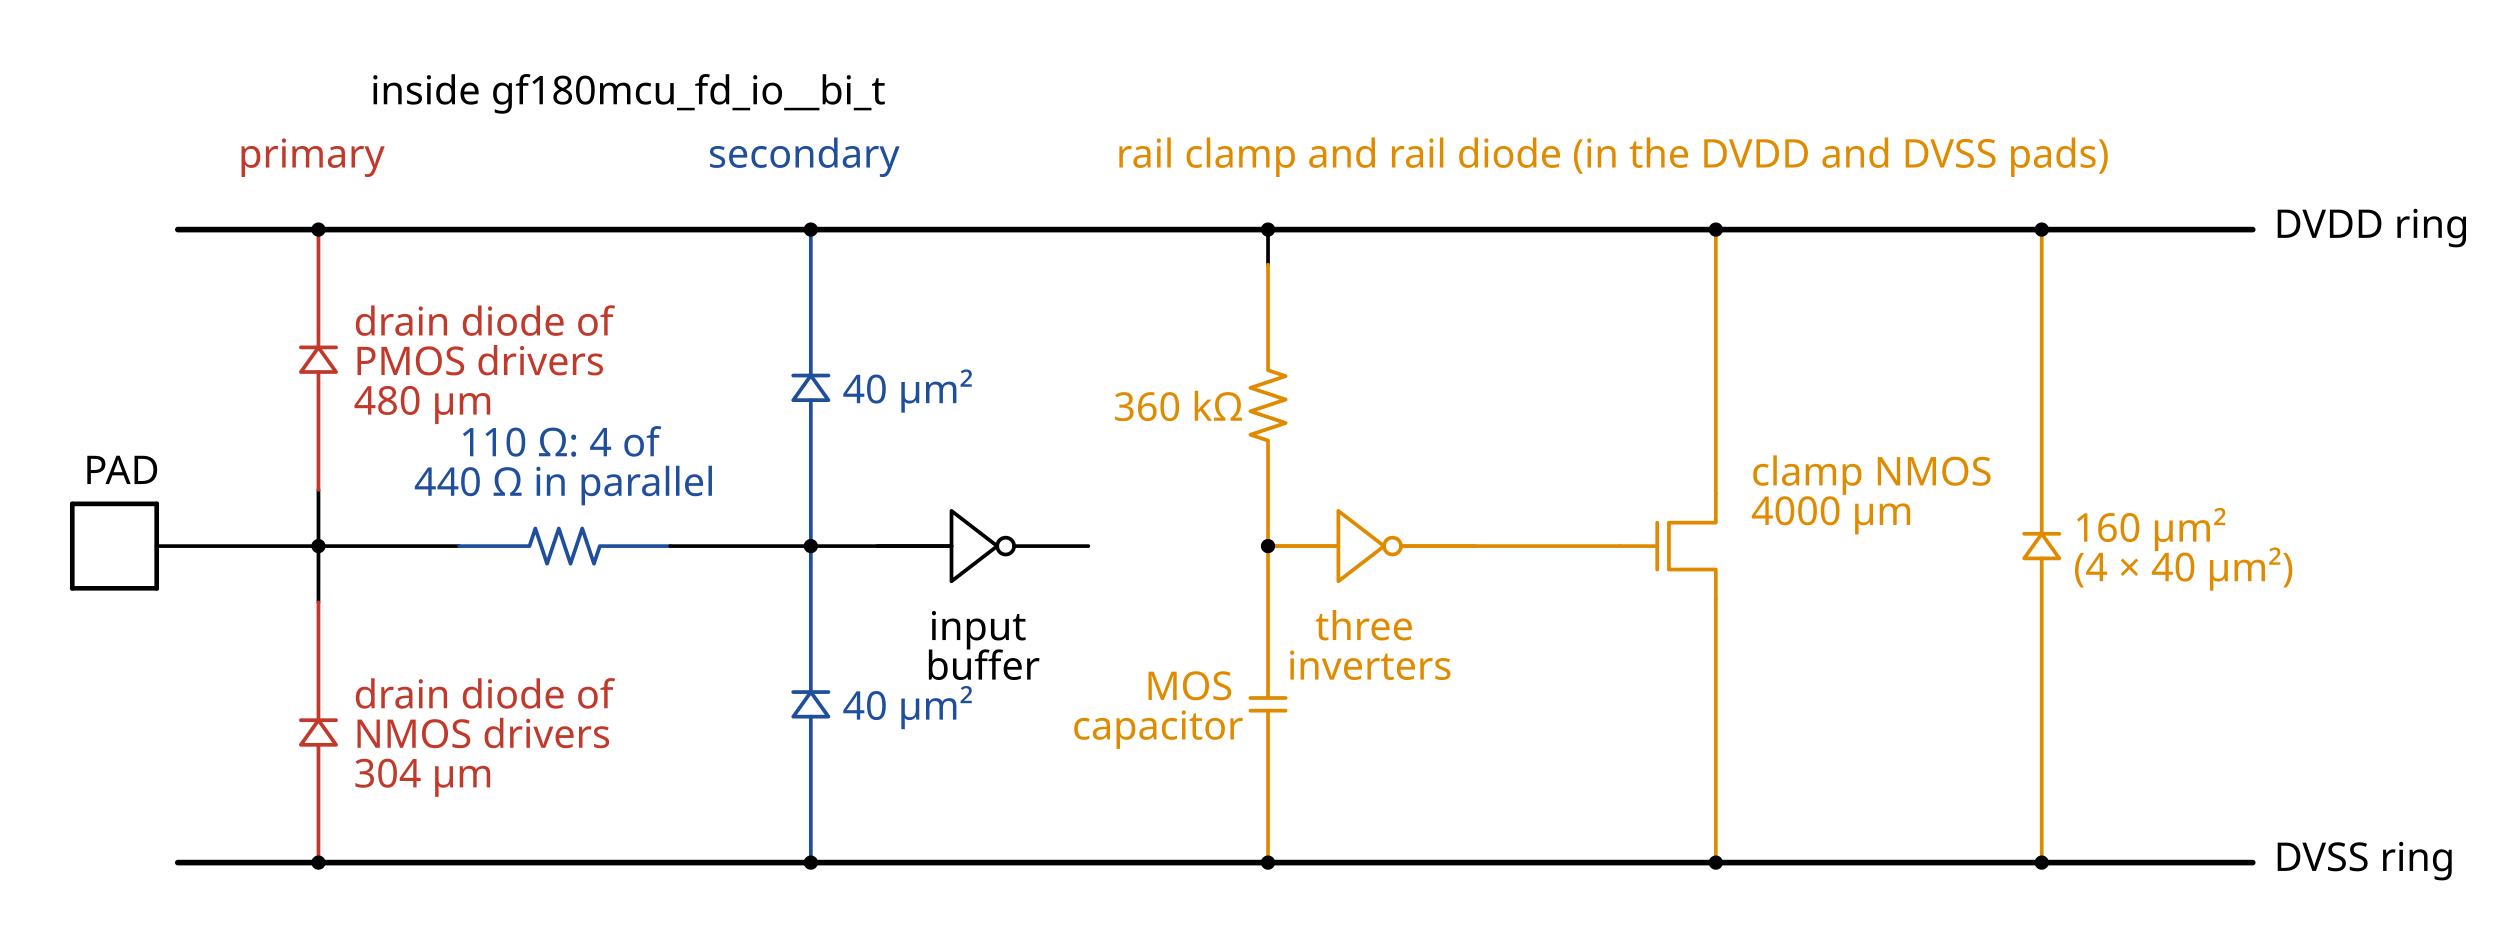
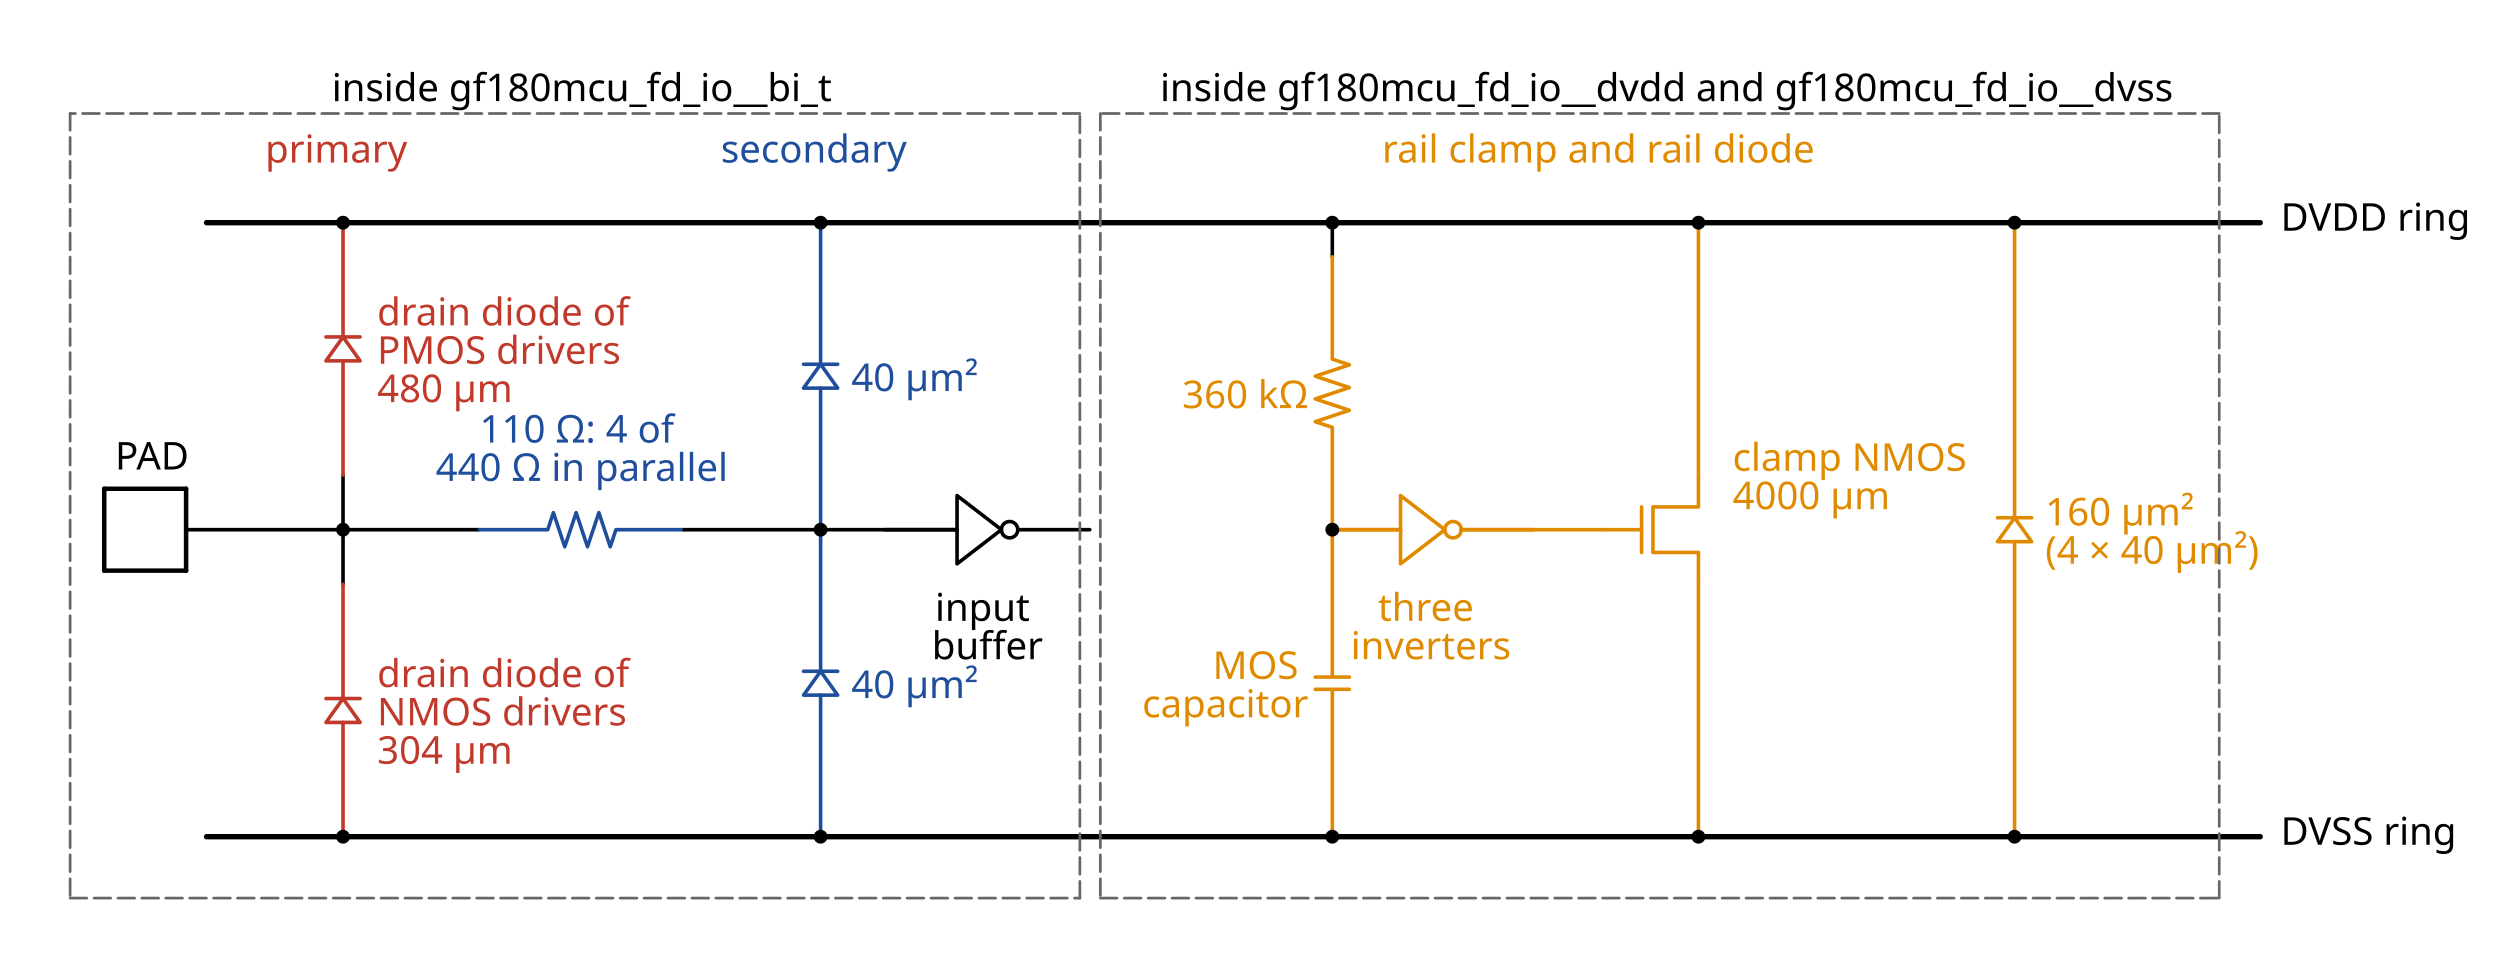
- <svg xmlns="http://www.w3.org/2000/svg" xml:lang="en" height="406.056pt" width="1074.817pt" viewBox="-31.08 -370.86 1074.817 406.056">
+ <svg xmlns="http://www.w3.org/2000/svg" xml:lang="en" height="429.156pt" width="1108.081pt" viewBox="-46.2 -370.86 1108.081 429.156">
  <polygon points="98.28,-210.924 105.84,-221.508 113.4,-210.924 " style="stroke:#c0392b;fill:none;stroke-width:1.6;stroke-dasharray:-;stroke-linecap:round;stroke-linejoin:round;" />
  <polygon points="98.28,-50.652 105.84,-61.236 113.4,-50.652 " style="stroke:#c0392b;fill:none;stroke-width:1.6;stroke-dasharray:-;stroke-linecap:round;stroke-linejoin:round;" />
  <polygon points="309.96,-198.828 317.52,-209.412 325.08,-198.828 " style="stroke:#1f4e9c;fill:none;stroke-width:1.6;stroke-dasharray:-;stroke-linecap:round;stroke-linejoin:round;" />
  <polygon points="309.96,-62.748 317.52,-73.332 325.08,-62.748 " style="stroke:#1f4e9c;fill:none;stroke-width:1.6;stroke-dasharray:-;stroke-linecap:round;stroke-linejoin:round;" />
  <circle cx="401.285" cy="-136.08" r="3.629" style="stroke:black;fill:none;stroke-width:1.6;stroke-dasharray:-;" />
-   <circle cx="567.605" cy="-136.08" r="3.629" style="stroke:#e08a00;fill:none;stroke-width:1.6;stroke-dasharray:-;" />
+   <circle cx="597.845" cy="-136.08" r="3.629" style="stroke:#e08a00;fill:none;stroke-width:1.6;stroke-dasharray:-;" />
  <polygon points="839.16,-130.788 846.72,-141.372 854.28,-130.788 " style="stroke:#e08a00;fill:none;stroke-width:1.6;stroke-dasharray:-;stroke-linecap:round;stroke-linejoin:round;" />
-   <path d="M 45.36,-272.16 L 491.4,-272.16 L 937.44,-272.16" style="stroke:black;fill:none;stroke-width:2.4;stroke-dasharray:-;stroke-linecap:round;stroke-linejoin:round;" />
-   <path d="M 45.36,-0.0 L 491.4,-0 L 937.44,-0" style="stroke:black;fill:none;stroke-width:2.4;stroke-dasharray:-;stroke-linecap:round;stroke-linejoin:round;" />
+   <path d="M 45.36,-272.16 L 500.472,-272.16 L 955.584,-272.16" style="stroke:black;fill:none;stroke-width:2.4;stroke-dasharray:-;stroke-linecap:round;stroke-linejoin:round;" />
+   <path d="M 45.36,-0.0 L 500.472,-0 L 955.584,-0" style="stroke:black;fill:none;stroke-width:2.4;stroke-dasharray:-;stroke-linecap:round;stroke-linejoin:round;" />
  <path d="M 0.0,-117.936 L 18.144,-117.936 L 36.288,-117.936" style="stroke:black;fill:none;stroke-width:2.0;stroke-dasharray:-;stroke-linecap:round;stroke-linejoin:round;" />
  <path d="M 36.288,-117.936 L 36.288,-136.08 L 36.288,-154.224" style="stroke:black;fill:none;stroke-width:2.0;stroke-dasharray:-;stroke-linecap:round;stroke-linejoin:round;" />
  <path d="M 36.288,-154.224 L 18.144,-154.224 L 0,-154.224" style="stroke:black;fill:none;stroke-width:2.0;stroke-dasharray:-;stroke-linecap:round;stroke-linejoin:round;" />
  <path d="M 0.0,-154.224 L 0,-136.08 L 0,-117.936" style="stroke:black;fill:none;stroke-width:2.0;stroke-dasharray:-;stroke-linecap:round;stroke-linejoin:round;" />
  <path d="M 36.288,-136.08 L 71.064,-136.08 L 105.84,-136.08" style="stroke:black;fill:none;stroke-width:1.6;stroke-dasharray:-;stroke-linecap:round;stroke-linejoin:round;" />
  <path d="M 105.84,-136.08 L 105.84,-148.176 L 105.84,-160.272" style="stroke:black;fill:none;stroke-width:1.6;stroke-dasharray:-;stroke-linecap:round;stroke-linejoin:round;" />
  <path d="M 105.84,-160.272 L 105.84,-210.924 M 98.28,-221.508 L 113.4,-221.508 M 105.84,-221.508 L 105.84,-272.16" style="stroke:#c0392b;fill:none;stroke-width:1.6;stroke-dasharray:-;stroke-linecap:round;stroke-linejoin:round;" />
  <path d="M 105.84,-136.08 L 105.84,-123.984 L 105.84,-111.888" style="stroke:black;fill:none;stroke-width:1.6;stroke-dasharray:-;stroke-linecap:round;stroke-linejoin:round;" />
  <path d="M 105.84,-0.0 L 105.84,-50.652 M 98.28,-61.236 L 113.4,-61.236 M 105.84,-61.236 L 105.84,-111.888" style="stroke:#c0392b;fill:none;stroke-width:1.6;stroke-dasharray:-;stroke-linecap:round;stroke-linejoin:round;" />
  <path d="M 105.84,-136.08 L 136.08,-136.08 L 166.32,-136.08" style="stroke:black;fill:none;stroke-width:1.6;stroke-dasharray:-;stroke-linecap:round;stroke-linejoin:round;" />
  <path d="M 166.32,-136.08 L 196.56,-136.08 L 199.08,-143.64 L 204.12,-128.52 L 209.16,-143.64 L 214.2,-128.52 L 219.24,-143.64 L 224.28,-128.52 L 226.8,-136.08 L 257.04,-136.08" style="stroke:#1f4e9c;fill:none;stroke-width:1.6;stroke-dasharray:-;stroke-linecap:round;stroke-linejoin:round;" />
  <path d="M 257.04,-136.08 L 287.28,-136.08 L 317.52,-136.08" style="stroke:black;fill:none;stroke-width:1.6;stroke-dasharray:-;stroke-linecap:round;stroke-linejoin:round;" />
  <path d="M 317.52,-136.08 L 317.52,-198.828 M 309.96,-209.412 L 325.08,-209.412 M 317.52,-209.412 L 317.52,-272.16" style="stroke:#1f4e9c;fill:none;stroke-width:1.6;stroke-dasharray:-;stroke-linecap:round;stroke-linejoin:round;" />
  <path d="M 317.52,-0.0 L 317.52,-62.748 M 309.96,-73.332 L 325.08,-73.332 M 317.52,-73.332 L 317.52,-136.08" style="stroke:#1f4e9c;fill:none;stroke-width:1.6;stroke-dasharray:-;stroke-linecap:round;stroke-linejoin:round;" />
  <path d="M 317.52,-136.08 L 347.76,-136.08 L 378,-136.08" style="stroke:black;fill:none;stroke-width:1.6;stroke-dasharray:-;stroke-linecap:round;stroke-linejoin:round;" />
  <path d="M 346.097,-136.08 L 378,-136.08 M 404.914,-136.08 L 436.817,-136.08" style="stroke:black;fill:none;stroke-width:1.6;stroke-dasharray:-;stroke-linecap:round;stroke-linejoin:round;" />
  <path d="M 378.0,-151.2 L 397.656,-136.08 L 378,-120.96 L 378,-151.2" style="stroke:black;fill:none;stroke-width:1.6;stroke-dasharray:-;stroke-linecap:round;stroke-linejoin:round;" />
-   <path d="M 514.08,-272.16 L 514.08,-264.6 L 514.08,-257.04" style="stroke:black;fill:none;stroke-width:1.6;stroke-dasharray:-;stroke-linecap:round;stroke-linejoin:round;" />
-   <path d="M 514.08,-257.04 L 514.08,-211.68 L 521.64,-209.16 L 506.52,-204.12 L 521.64,-199.08 L 506.52,-194.04 L 521.64,-189 L 506.52,-183.96 L 514.08,-181.44 L 514.08,-136.08" style="stroke:#e08a00;fill:none;stroke-width:1.6;stroke-dasharray:-;stroke-linecap:round;stroke-linejoin:round;" />
-   <path d="M 514.08,-136.08 L 514.08,-70.762 M 521.64,-70.762 L 506.52,-70.762 M 521.64,-65.318 L 506.52,-65.318 M 514.08,-65.318 L 514.08,-0" style="stroke:#e08a00;fill:none;stroke-width:1.6;stroke-dasharray:-;stroke-linecap:round;stroke-linejoin:round;" />
-   <path d="M 514.08,-136.08 L 529.2,-136.08 L 544.32,-136.08" style="stroke:#e08a00;fill:none;stroke-width:1.6;stroke-dasharray:-;stroke-linecap:round;stroke-linejoin:round;" />
-   <path d="M 512.417,-136.08 L 544.32,-136.08 M 571.234,-136.08 L 603.137,-136.08" style="stroke:#e08a00;fill:none;stroke-width:1.6;stroke-dasharray:-;stroke-linecap:round;stroke-linejoin:round;" />
-   <path d="M 544.32,-151.2 L 563.976,-136.08 L 544.32,-120.96 L 544.32,-151.2" style="stroke:#e08a00;fill:none;stroke-width:1.6;stroke-dasharray:-;stroke-linecap:round;stroke-linejoin:round;" />
-   <path d="M 571.234,-136.08 L 618.257,-136.08 L 665.28,-136.08" style="stroke:#e08a00;fill:none;stroke-width:1.6;stroke-dasharray:-;stroke-linecap:round;stroke-linejoin:round;" />
+   <path d="M 544.32,-272.16 L 544.32,-264.6 L 544.32,-257.04" style="stroke:black;fill:none;stroke-width:1.6;stroke-dasharray:-;stroke-linecap:round;stroke-linejoin:round;" />
+   <path d="M 544.32,-257.04 L 544.32,-211.68 L 551.88,-209.16 L 536.76,-204.12 L 551.88,-199.08 L 536.76,-194.04 L 551.88,-189 L 536.76,-183.96 L 544.32,-181.44 L 544.32,-136.08" style="stroke:#e08a00;fill:none;stroke-width:1.6;stroke-dasharray:-;stroke-linecap:round;stroke-linejoin:round;" />
+   <path d="M 544.32,-136.08 L 544.32,-70.762 M 551.88,-70.762 L 536.76,-70.762 M 551.88,-65.318 L 536.76,-65.318 M 544.32,-65.318 L 544.32,-0" style="stroke:#e08a00;fill:none;stroke-width:1.6;stroke-dasharray:-;stroke-linecap:round;stroke-linejoin:round;" />
+   <path d="M 544.32,-136.08 L 559.44,-136.08 L 574.56,-136.08" style="stroke:#e08a00;fill:none;stroke-width:1.6;stroke-dasharray:-;stroke-linecap:round;stroke-linejoin:round;" />
+   <path d="M 542.657,-136.08 L 574.56,-136.08 M 601.474,-136.08 L 633.377,-136.08" style="stroke:#e08a00;fill:none;stroke-width:1.6;stroke-dasharray:-;stroke-linecap:round;stroke-linejoin:round;" />
+   <path d="M 574.56,-151.2 L 594.216,-136.08 L 574.56,-120.96 L 574.56,-151.2" style="stroke:#e08a00;fill:none;stroke-width:1.6;stroke-dasharray:-;stroke-linecap:round;stroke-linejoin:round;" />
+   <path d="M 601.474,-136.08 L 633.377,-136.08 L 665.28,-136.08" style="stroke:#e08a00;fill:none;stroke-width:1.6;stroke-dasharray:-;stroke-linecap:round;stroke-linejoin:round;" />
  <path d="M 706.608,-113.4 L 706.608,-126 L 686.448,-126 L 686.448,-146.16 L 706.608,-146.16 L 706.608,-158.76" style="stroke:#e08a00;fill:none;stroke-width:1.6;stroke-dasharray:-;stroke-linecap:round;stroke-linejoin:round;" />
  <path d="M 681.408,-126.0 L 681.408,-146.16" style="stroke:#e08a00;fill:none;stroke-width:1.6;stroke-dasharray:-;stroke-linecap:round;stroke-linejoin:round;" />
  <path d="M 665.28,-136.08 L 681.408,-136.08" style="stroke:#e08a00;fill:none;stroke-width:1.6;stroke-dasharray:-;stroke-linecap:round;stroke-linejoin:round;" />
  <path d="M 706.608,-158.76 L 706.608,-215.46 L 706.608,-272.16" style="stroke:#e08a00;fill:none;stroke-width:1.6;stroke-dasharray:-;stroke-linecap:round;stroke-linejoin:round;" />
  <path d="M 706.608,-113.4 L 706.608,-56.7 L 706.608,-0" style="stroke:#e08a00;fill:none;stroke-width:1.6;stroke-dasharray:-;stroke-linecap:round;stroke-linejoin:round;" />
  <path d="M 846.72,-0.0 L 846.72,-130.788 M 839.16,-141.372 L 854.28,-141.372 M 846.72,-141.372 L 846.72,-272.16" style="stroke:#e08a00;fill:none;stroke-width:1.6;stroke-dasharray:-;stroke-linecap:round;stroke-linejoin:round;" />
-   <text x="946.512" y="-292.184" dominant-baseline="central" fill="black" font-size="17" font-family="sans" text-anchor="start">
-     <tspan x="946.512" dy="17">DVDD ring</tspan>
+   <path d="M -15.12,27.216 L 208.656,27.216 L 432.432,27.216" style="stroke:#666666;fill:none;stroke-width:1.2;stroke-dasharray:7.4,3.2;stroke-linecap:round;stroke-linejoin:round;" />
+   <path d="M 432.432,27.216 L 432.432,-146.664 L 432.432,-320.544" style="stroke:#666666;fill:none;stroke-width:1.2;stroke-dasharray:7.4,3.2;stroke-linecap:round;stroke-linejoin:round;" />
+   <path d="M 432.432,-320.544 L 208.656,-320.544 L -15.12,-320.544" style="stroke:#666666;fill:none;stroke-width:1.2;stroke-dasharray:7.4,3.2;stroke-linecap:round;stroke-linejoin:round;" />
+   <path d="M -15.12,-320.544 L -15.12,-146.664 L -15.12,27.216" style="stroke:#666666;fill:none;stroke-width:1.2;stroke-dasharray:7.4,3.2;stroke-linecap:round;stroke-linejoin:round;" />
+   <path d="M 441.504,27.216 L 689.472,27.216 L 937.44,27.216" style="stroke:#666666;fill:none;stroke-width:1.2;stroke-dasharray:7.4,3.2;stroke-linecap:round;stroke-linejoin:round;" />
+   <path d="M 937.44,27.216 L 937.44,-146.664 L 937.44,-320.544" style="stroke:#666666;fill:none;stroke-width:1.2;stroke-dasharray:7.4,3.2;stroke-linecap:round;stroke-linejoin:round;" />
+   <path d="M 937.44,-320.544 L 689.472,-320.544 L 441.504,-320.544" style="stroke:#666666;fill:none;stroke-width:1.2;stroke-dasharray:7.4,3.2;stroke-linecap:round;stroke-linejoin:round;" />
+   <path d="M 441.504,-320.544 L 441.504,-146.664 L 441.504,27.216" style="stroke:#666666;fill:none;stroke-width:1.2;stroke-dasharray:7.4,3.2;stroke-linecap:round;stroke-linejoin:round;" />
+   <text x="964.656" y="-292.184" dominant-baseline="central" fill="black" font-size="17" font-family="sans" text-anchor="start">
+     <tspan x="964.656" dy="17">DVDD ring</tspan>
  </text>
-   <text x="946.512" y="-20.024" dominant-baseline="central" fill="black" font-size="17" font-family="sans" text-anchor="start">
-     <tspan x="946.512" dy="17">DVSS ring</tspan>
+   <text x="964.656" y="-20.024" dominant-baseline="central" fill="black" font-size="17" font-family="sans" text-anchor="start">
+     <tspan x="964.656" dy="17">DVSS ring</tspan>
  </text>
  <text x="21.168" y="-186.344" dominant-baseline="central" fill="black" font-size="17" font-family="sans" text-anchor="middle">
    <tspan x="21.168" dy="17">PAD</tspan>
  </text>
  <text x="120.96" y="-250.216" dominant-baseline="central" fill="#c0392b" font-size="17" font-family="sans" text-anchor="start">
    <tspan x="120.96" dy="17">drain diode of</tspan>
    <tspan x="120.96" dy="17">PMOS drivers</tspan>
    <tspan x="120.96" dy="17">480 µm</tspan>
  </text>
  <text x="120.96" y="-89.944" dominant-baseline="central" fill="#c0392b" font-size="17" font-family="sans" text-anchor="start">
    <tspan x="120.96" dy="17">drain diode of</tspan>
    <tspan x="120.96" dy="17">NMOS drivers</tspan>
    <tspan x="120.96" dy="17">304 µm</tspan>
  </text>
  <text x="211.68" y="-186.712" dominant-baseline="ideographic" fill="#1f4e9c" font-size="17" font-family="sans" text-anchor="middle">
    <tspan x="211.68" dy="17">110 Ω: 4 of</tspan>
    <tspan x="211.68" dy="17">440 Ω in parallel</tspan>
  </text>
  <text x="331.128" y="-221.12" dominant-baseline="central" fill="#1f4e9c" font-size="17" font-family="sans" text-anchor="start">
    <tspan x="331.128" dy="17">40 µm²</tspan>
  </text>
  <text x="331.128" y="-85.04" dominant-baseline="central" fill="#1f4e9c" font-size="17" font-family="sans" text-anchor="start">
    <tspan x="331.128" dy="17">40 µm²</tspan>
  </text>
  <text x="391.457" y="-125.864" dominant-baseline="hanging" fill="black" font-size="17" font-family="sans" text-anchor="middle">
    <tspan x="391.457" dy="17">input</tspan>
    <tspan x="391.457" dy="17">buffer</tspan>
  </text>
-   <text x="503.496" y="-213.56" dominant-baseline="central" fill="#e08a00" font-size="17" font-family="sans" text-anchor="end">
-     <tspan x="503.496" dy="17">360 kΩ</tspan>
+   <text x="533.736" y="-213.56" dominant-baseline="central" fill="#e08a00" font-size="17" font-family="sans" text-anchor="end">
+     <tspan x="533.736" dy="17">360 kΩ</tspan>
  </text>
-   <text x="503.496" y="-93.54" dominant-baseline="central" fill="#e08a00" font-size="17" font-family="sans" text-anchor="end">
-     <tspan x="503.496" dy="17">MOS</tspan>
-     <tspan x="503.496" dy="17">capacitor</tspan>
+   <text x="533.736" y="-93.54" dominant-baseline="central" fill="#e08a00" font-size="17" font-family="sans" text-anchor="end">
+     <tspan x="533.736" dy="17">MOS</tspan>
+     <tspan x="533.736" dy="17">capacitor</tspan>
  </text>
-   <text x="557.777" y="-125.864" dominant-baseline="hanging" fill="#e08a00" font-size="17" font-family="sans" text-anchor="middle">
-     <tspan x="557.777" dy="17">three</tspan>
-     <tspan x="557.777" dy="17">inverters</tspan>
+   <text x="588.017" y="-125.864" dominant-baseline="hanging" fill="#e08a00" font-size="17" font-family="sans" text-anchor="middle">
+     <tspan x="588.017" dy="17">three</tspan>
+     <tspan x="588.017" dy="17">inverters</tspan>
  </text>
  <text x="721.728" y="-185.772" dominant-baseline="central" fill="#e08a00" font-size="17" font-family="sans" text-anchor="start">
    <tspan x="721.728" dy="17">clamp NMOS</tspan>
    <tspan x="721.728" dy="17">4000 µm</tspan>
  </text>
  <text x="860.328" y="-161.58" dominant-baseline="central" fill="#e08a00" font-size="17" font-family="sans" text-anchor="start">
    <tspan x="860.328" dy="17">160 µm²</tspan>
    <tspan x="860.328" dy="17">(4 × 40 µm²)</tspan>
  </text>
  <text x="102.816" y="-322.424" dominant-baseline="central" fill="#c0392b" font-size="17" font-family="sans" text-anchor="middle">
    <tspan x="102.816" dy="17">primary</tspan>
  </text>
  <text x="314.496" y="-322.424" dominant-baseline="central" fill="#1f4e9c" font-size="17" font-family="sans" text-anchor="middle">
    <tspan x="314.496" dy="17">secondary</tspan>
  </text>
  <text x="662.256" y="-322.424" dominant-baseline="central" fill="#e08a00" font-size="17" font-family="sans" text-anchor="middle">
-     <tspan x="662.256" dy="17">rail clamp and rail diode (in the DVDD and DVSS pads)</tspan>
+     <tspan x="662.256" dy="17">rail clamp and rail diode</tspan>
  </text>
-   <text x="238.896" y="-349.64" dominant-baseline="central" fill="black" font-size="17" font-family="sans" text-anchor="middle">
-     <tspan x="238.896" dy="17">inside gf180mcu_fd_io__bi_t</tspan>
+   <text x="211.68" y="-349.64" dominant-baseline="central" fill="black" font-size="17" font-family="sans" text-anchor="middle">
+     <tspan x="211.68" dy="17">inside gf180mcu_fd_io__bi_t</tspan>
+   </text>
+   <text x="692.496" y="-349.64" dominant-baseline="central" fill="black" font-size="17" font-family="sans" text-anchor="middle">
+     <tspan x="692.496" dy="17">inside gf180mcu_fd_io__dvdd and gf180mcu_fd_io__dvss</tspan>
  </text>
  <circle cx="105.84" cy="-136.08" r="2.268" style="stroke:black;fill:black;stroke-width:1.6;stroke-dasharray:-;" />
  <circle cx="105.84" cy="-272.16" r="2.268" style="stroke:black;fill:black;stroke-width:1.6;stroke-dasharray:-;" />
  <circle cx="105.84" cy="-0" r="2.268" style="stroke:black;fill:black;stroke-width:1.6;stroke-dasharray:-;" />
  <circle cx="317.52" cy="-136.08" r="2.268" style="stroke:black;fill:black;stroke-width:1.6;stroke-dasharray:-;" />
  <circle cx="317.52" cy="-272.16" r="2.268" style="stroke:black;fill:black;stroke-width:1.6;stroke-dasharray:-;" />
  <circle cx="317.52" cy="-0" r="2.268" style="stroke:black;fill:black;stroke-width:1.6;stroke-dasharray:-;" />
-   <circle cx="514.08" cy="-136.08" r="2.268" style="stroke:black;fill:black;stroke-width:1.6;stroke-dasharray:-;" />
-   <circle cx="514.08" cy="-272.16" r="2.268" style="stroke:black;fill:black;stroke-width:1.6;stroke-dasharray:-;" />
-   <circle cx="514.08" cy="-0" r="2.268" style="stroke:black;fill:black;stroke-width:1.6;stroke-dasharray:-;" />
+   <circle cx="544.32" cy="-136.08" r="2.268" style="stroke:black;fill:black;stroke-width:1.6;stroke-dasharray:-;" />
+   <circle cx="544.32" cy="-272.16" r="2.268" style="stroke:black;fill:black;stroke-width:1.6;stroke-dasharray:-;" />
+   <circle cx="544.32" cy="-0" r="2.268" style="stroke:black;fill:black;stroke-width:1.6;stroke-dasharray:-;" />
  <circle cx="706.608" cy="-272.16" r="2.268" style="stroke:black;fill:black;stroke-width:1.6;stroke-dasharray:-;" />
  <circle cx="706.608" cy="-0" r="2.268" style="stroke:black;fill:black;stroke-width:1.6;stroke-dasharray:-;" />
  <circle cx="846.72" cy="-272.16" r="2.268" style="stroke:black;fill:black;stroke-width:1.6;stroke-dasharray:-;" />
  <circle cx="846.72" cy="-0" r="2.268" style="stroke:black;fill:black;stroke-width:1.6;stroke-dasharray:-;" />
</svg>
